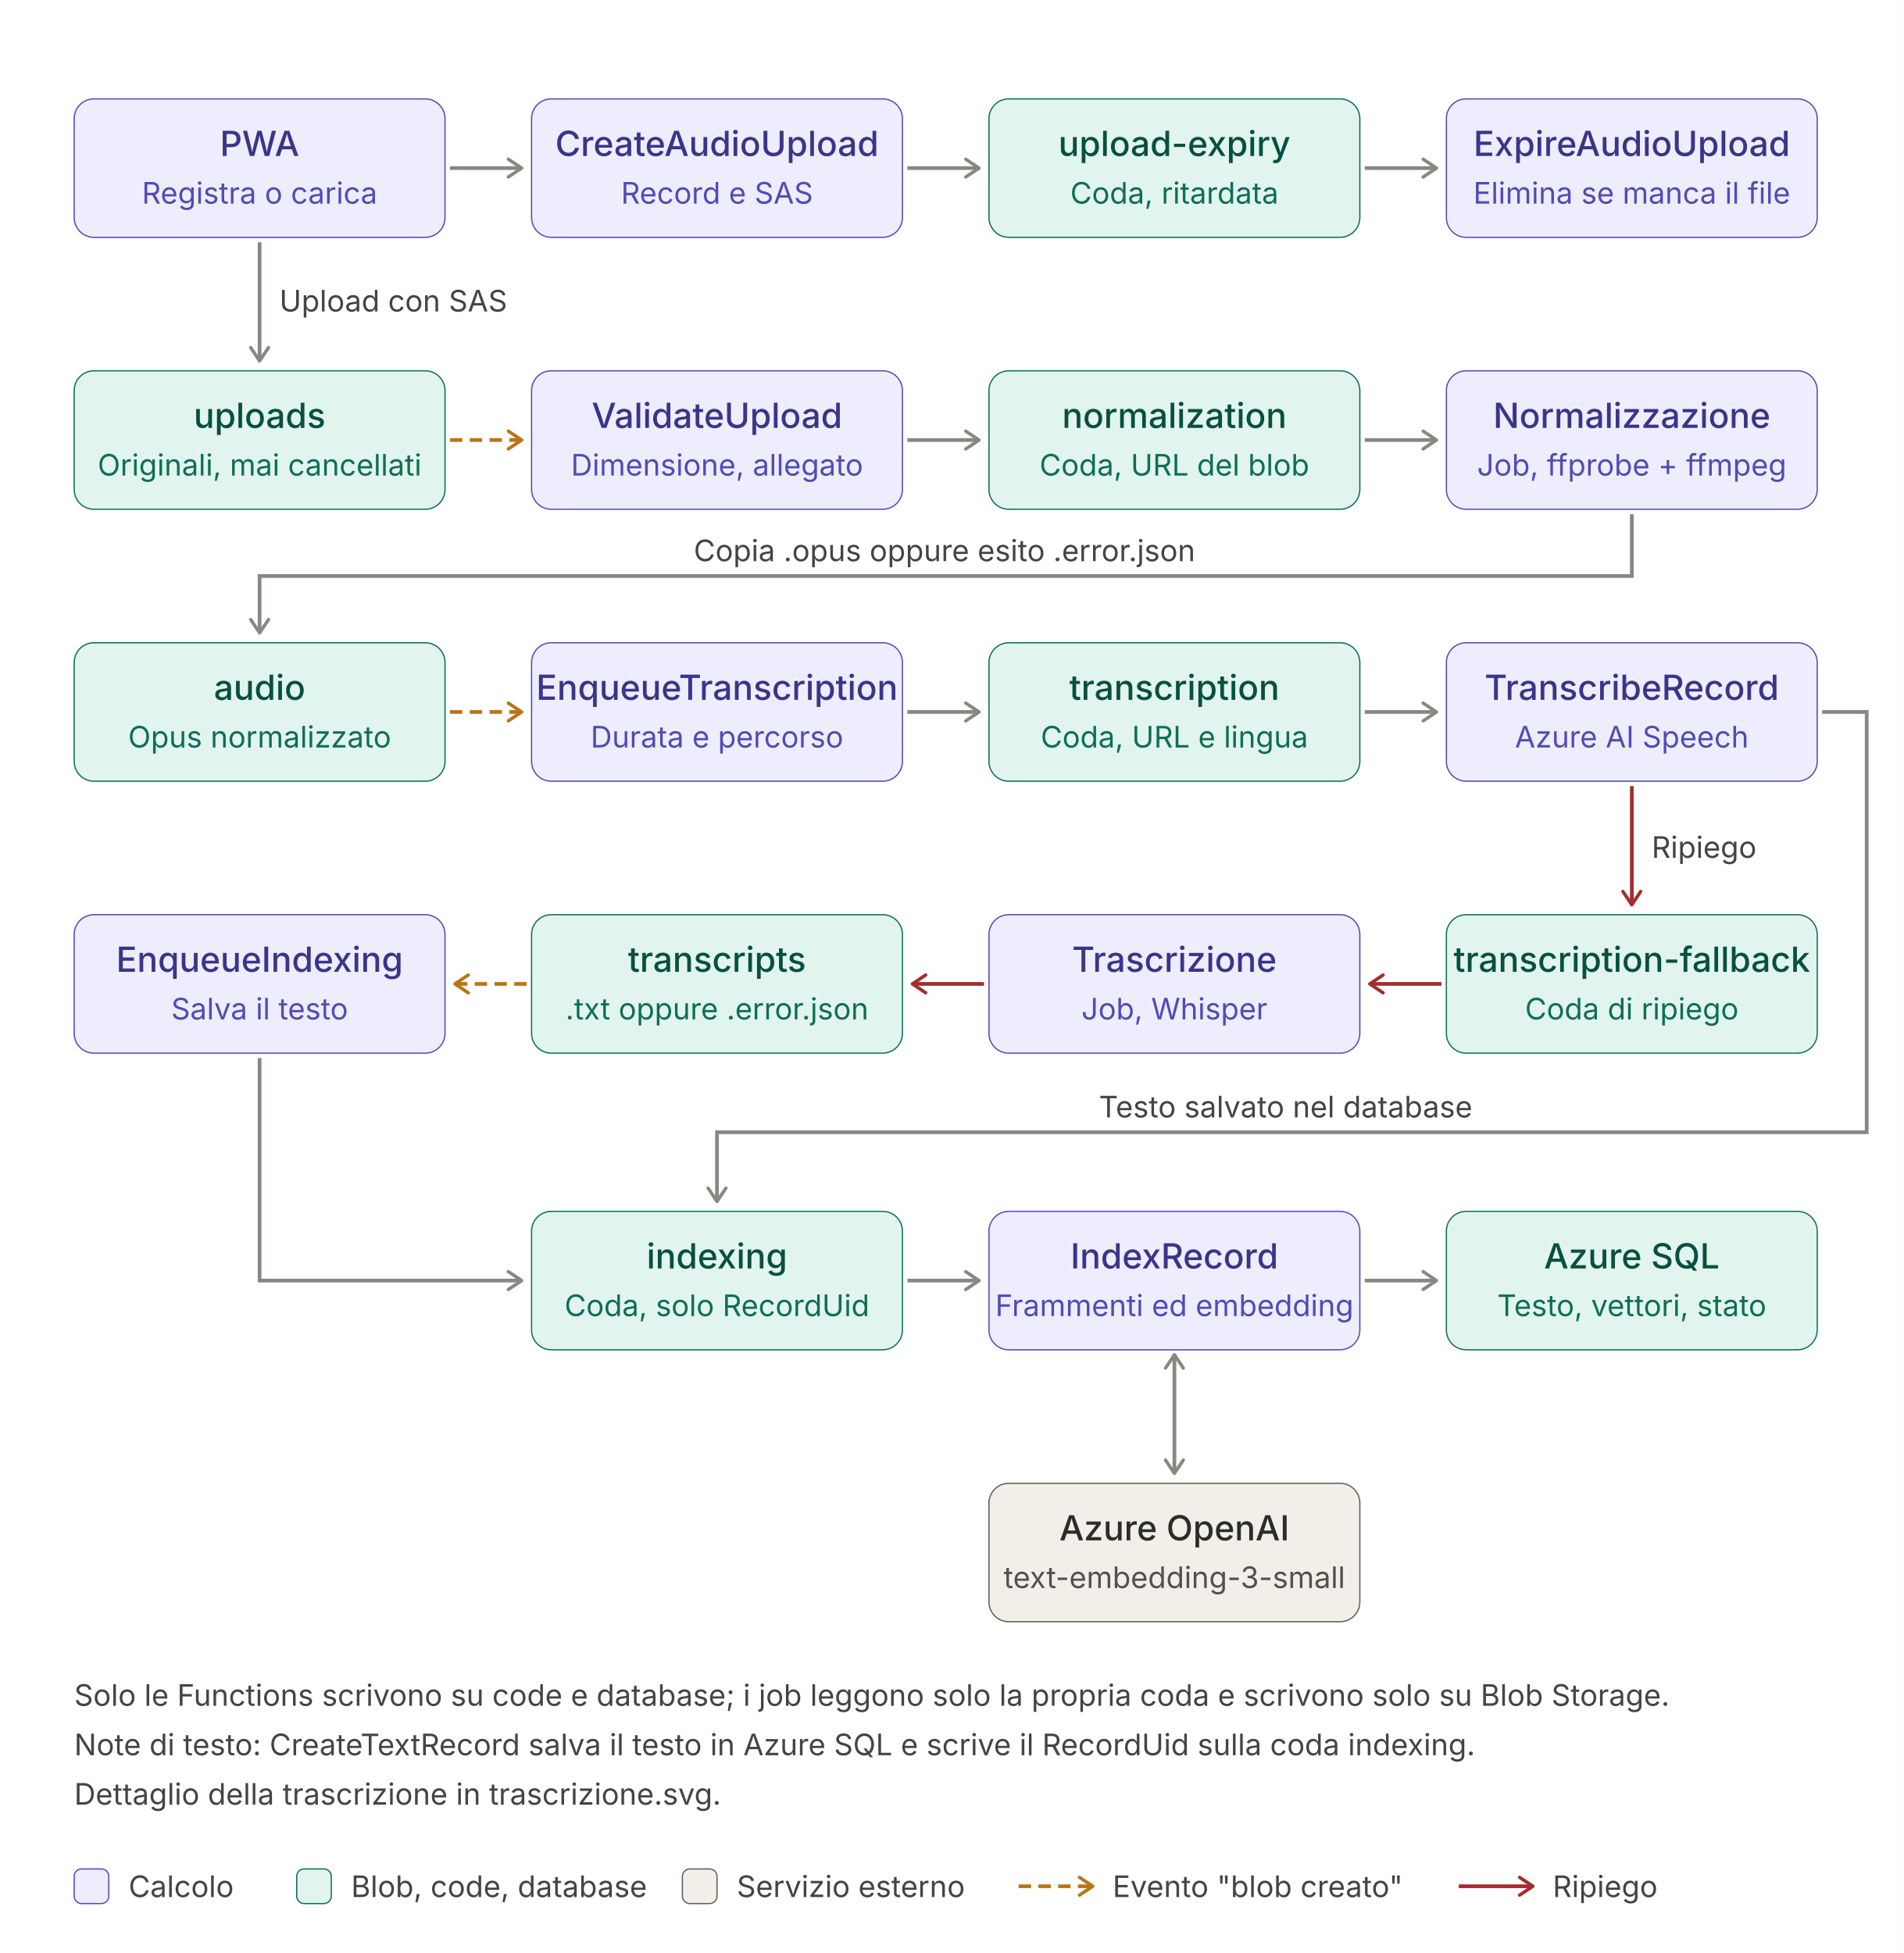
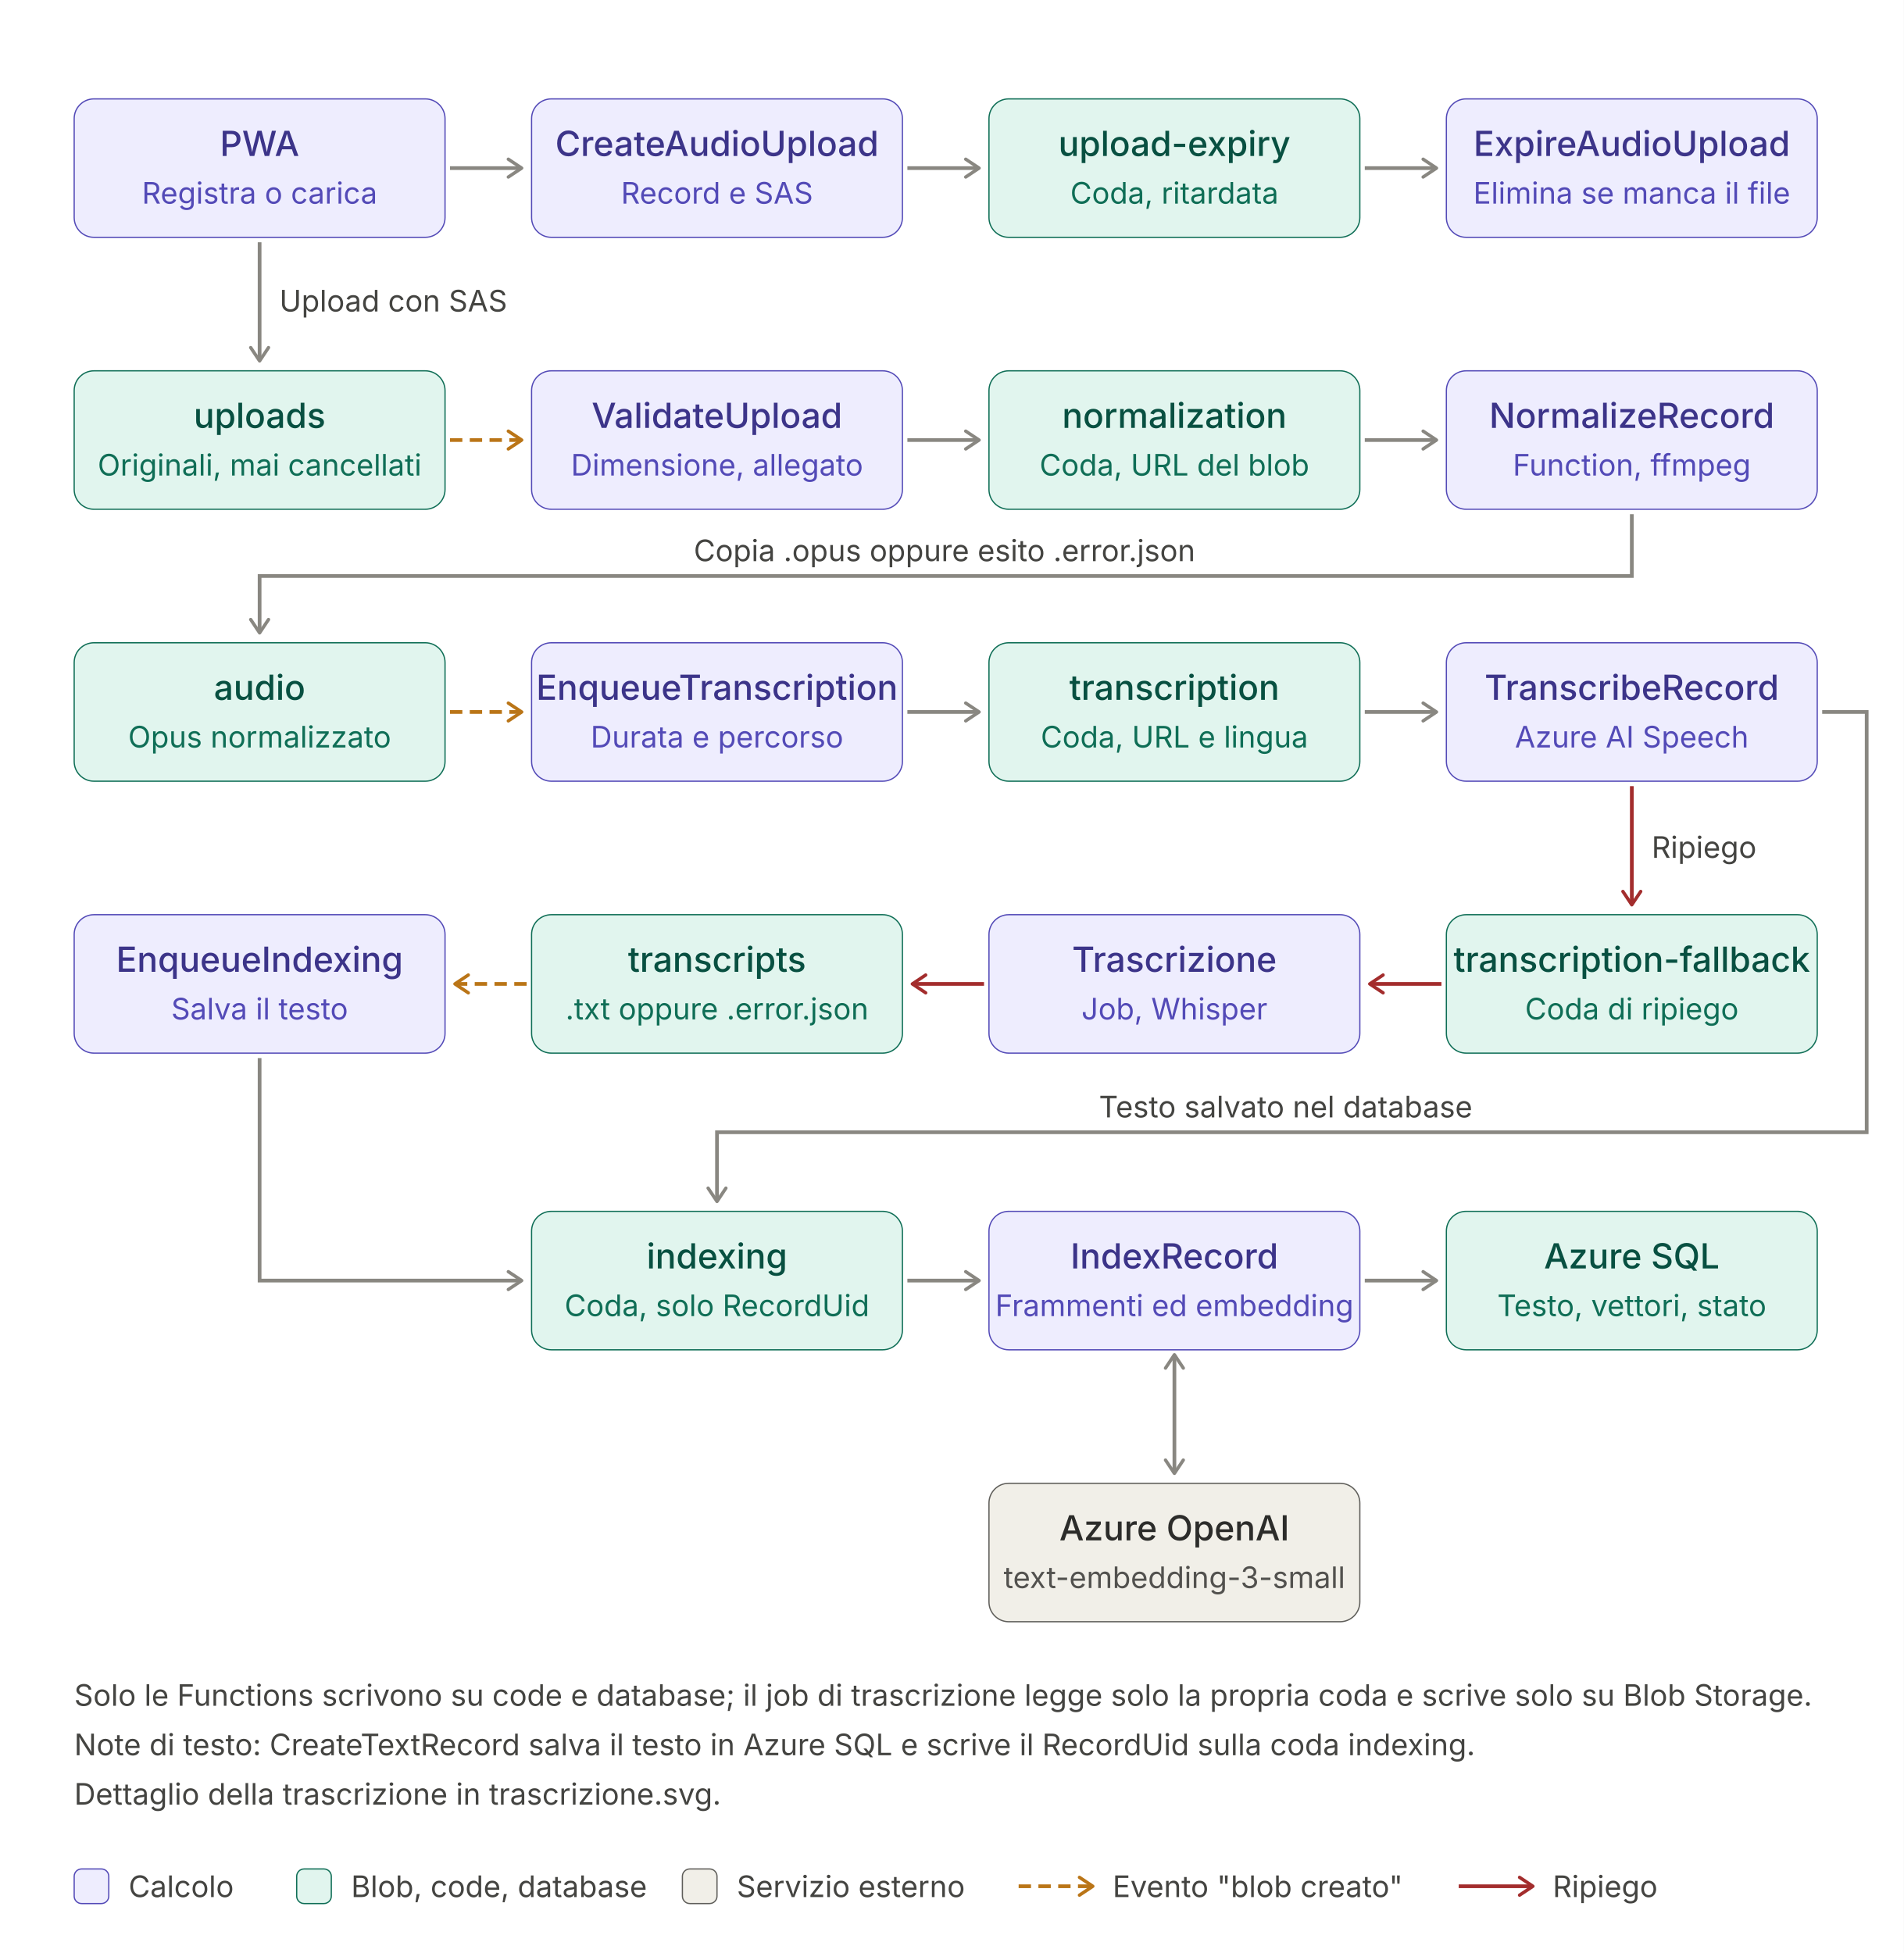
<svg xmlns="http://www.w3.org/2000/svg" width="100%" viewBox="0 0 770 790" role="img">
  <style>
  text { font-family: -apple-system, BlinkMacSystemFont, "Segoe UI", sans-serif; }
  .bg { fill: #ffffff; }
  .compute rect { fill: rgb(238, 237, 254); stroke: rgb(83, 74, 183); }
  .compute .t { fill: rgb(60, 52, 137); }
  .compute .s { fill: rgb(83, 74, 183); }
  .storage rect { fill: rgb(225, 245, 238); stroke: rgb(15, 110, 86); }
  .storage .t { fill: rgb(8, 80, 65); }
  .storage .s { fill: rgb(15, 110, 86); }
  .external rect { fill: rgb(241, 239, 232); stroke: rgb(95, 94, 90); }
  .external .t { fill: rgb(44, 44, 42); }
  .external .s { fill: rgb(82, 81, 78); }
  .t { font-size: 14px; font-weight: 500; }
  .s, .label { font-size: 12px; font-weight: 400; }
  .label { fill: rgb(68, 68, 65); paint-order: stroke; stroke: #ffffff; stroke-width: 4px; stroke-linejoin: round; }
  .flow { fill: none; stroke: rgb(137, 135, 129); stroke-width: 1.5px; }
  .fallback { fill: none; stroke: rgb(163, 45, 45); stroke-width: 1.5px; }
  .event { fill: none; stroke: rgb(186, 117, 23); stroke-width: 1.5px; stroke-dasharray: 5 3; }
</style>
  <defs>
    <marker id="arrow" viewBox="0 0 10 10" refX="8" refY="5" markerWidth="6" markerHeight="6" orient="auto-start-reverse">
      <path d="M2 1L8 5L2 9" fill="none" stroke="context-stroke" stroke-width="1.5" stroke-linecap="round" stroke-linejoin="round" />
    </marker>
  </defs>
  <rect class="bg" width="770" height="790" />
  <g class="compute">
    <rect x="30" y="40" width="150" height="56" rx="8" stroke-width="0.5" />
    <text class="t" x="105" y="58" text-anchor="middle" dominant-baseline="central">PWA</text>
    <text class="s" x="105" y="78" text-anchor="middle" dominant-baseline="central">Registra o carica</text>
  </g>
  <g class="compute">
    <rect x="215" y="40" width="150" height="56" rx="8" stroke-width="0.5" />
    <text class="t" x="290" y="58" text-anchor="middle" dominant-baseline="central">CreateAudioUpload</text>
    <text class="s" x="290" y="78" text-anchor="middle" dominant-baseline="central">Record e SAS</text>
  </g>
  <g class="storage">
    <rect x="400" y="40" width="150" height="56" rx="8" stroke-width="0.5" />
    <text class="t" x="475" y="58" text-anchor="middle" dominant-baseline="central">upload-expiry</text>
    <text class="s" x="475" y="78" text-anchor="middle" dominant-baseline="central">Coda, ritardata</text>
  </g>
  <g class="compute">
    <rect x="585" y="40" width="150" height="56" rx="8" stroke-width="0.5" />
    <text class="t" x="660" y="58" text-anchor="middle" dominant-baseline="central">ExpireAudioUpload</text>
    <text class="s" x="660" y="78" text-anchor="middle" dominant-baseline="central">Elimina se manca il file</text>
  </g>
  <line class="flow" x1="182" y1="68" x2="211" y2="68" marker-end="url(#arrow)" />
  <line class="flow" x1="367" y1="68" x2="396" y2="68" marker-end="url(#arrow)" />
  <line class="flow" x1="552" y1="68" x2="581" y2="68" marker-end="url(#arrow)" />
  <line class="flow" x1="105" y1="98" x2="105" y2="146" marker-end="url(#arrow)" />
  <text class="label" x="113" y="126">Upload con SAS</text>
  <g class="storage">
    <rect x="30" y="150" width="150" height="56" rx="8" stroke-width="0.5" />
    <text class="t" x="105" y="168" text-anchor="middle" dominant-baseline="central">uploads</text>
    <text class="s" x="105" y="188" text-anchor="middle" dominant-baseline="central">Originali, mai cancellati</text>
  </g>
  <g class="compute">
    <rect x="215" y="150" width="150" height="56" rx="8" stroke-width="0.5" />
    <text class="t" x="290" y="168" text-anchor="middle" dominant-baseline="central">ValidateUpload</text>
    <text class="s" x="290" y="188" text-anchor="middle" dominant-baseline="central">Dimensione, allegato</text>
  </g>
  <g class="storage">
    <rect x="400" y="150" width="150" height="56" rx="8" stroke-width="0.5" />
    <text class="t" x="475" y="168" text-anchor="middle" dominant-baseline="central">normalization</text>
    <text class="s" x="475" y="188" text-anchor="middle" dominant-baseline="central">Coda, URL del blob</text>
  </g>
  <g class="compute">
    <rect x="585" y="150" width="150" height="56" rx="8" stroke-width="0.5" />
-     <text class="t" x="660" y="168" text-anchor="middle" dominant-baseline="central">Normalizzazione</text>
-     <text class="s" x="660" y="188" text-anchor="middle" dominant-baseline="central">Job, ffprobe + ffmpeg</text>
+     <text class="t" x="660" y="168" text-anchor="middle" dominant-baseline="central">NormalizeRecord</text>
+     <text class="s" x="660" y="188" text-anchor="middle" dominant-baseline="central">Function, ffmpeg</text>
  </g>
  <line class="event" x1="182" y1="178" x2="211" y2="178" marker-end="url(#arrow)" />
  <line class="flow" x1="367" y1="178" x2="396" y2="178" marker-end="url(#arrow)" />
  <line class="flow" x1="552" y1="178" x2="581" y2="178" marker-end="url(#arrow)" />
  <path class="flow" d="M660 208 L660 233 L105 233 L105 256" marker-end="url(#arrow)" />
  <text class="label" x="382" y="227" text-anchor="middle">Copia .opus oppure esito .error.json</text>
  <g class="storage">
    <rect x="30" y="260" width="150" height="56" rx="8" stroke-width="0.5" />
    <text class="t" x="105" y="278" text-anchor="middle" dominant-baseline="central">audio</text>
    <text class="s" x="105" y="298" text-anchor="middle" dominant-baseline="central">Opus normalizzato</text>
  </g>
  <g class="compute">
    <rect x="215" y="260" width="150" height="56" rx="8" stroke-width="0.5" />
    <text class="t" x="290" y="278" text-anchor="middle" dominant-baseline="central">EnqueueTranscription</text>
    <text class="s" x="290" y="298" text-anchor="middle" dominant-baseline="central">Durata e percorso</text>
  </g>
  <g class="storage">
    <rect x="400" y="260" width="150" height="56" rx="8" stroke-width="0.5" />
    <text class="t" x="475" y="278" text-anchor="middle" dominant-baseline="central">transcription</text>
    <text class="s" x="475" y="298" text-anchor="middle" dominant-baseline="central">Coda, URL e lingua</text>
  </g>
  <g class="compute">
    <rect x="585" y="260" width="150" height="56" rx="8" stroke-width="0.5" />
    <text class="t" x="660" y="278" text-anchor="middle" dominant-baseline="central">TranscribeRecord</text>
    <text class="s" x="660" y="298" text-anchor="middle" dominant-baseline="central">Azure AI Speech</text>
  </g>
  <line class="event" x1="182" y1="288" x2="211" y2="288" marker-end="url(#arrow)" />
  <line class="flow" x1="367" y1="288" x2="396" y2="288" marker-end="url(#arrow)" />
  <line class="flow" x1="552" y1="288" x2="581" y2="288" marker-end="url(#arrow)" />
  <g class="storage">
    <rect x="585" y="370" width="150" height="56" rx="8" stroke-width="0.5" />
    <text class="t" x="660" y="388" text-anchor="middle" dominant-baseline="central">transcription-fallback</text>
    <text class="s" x="660" y="408" text-anchor="middle" dominant-baseline="central">Coda di ripiego</text>
  </g>
  <g class="compute">
    <rect x="400" y="370" width="150" height="56" rx="8" stroke-width="0.5" />
    <text class="t" x="475" y="388" text-anchor="middle" dominant-baseline="central">Trascrizione</text>
    <text class="s" x="475" y="408" text-anchor="middle" dominant-baseline="central">Job, Whisper</text>
  </g>
  <g class="storage">
    <rect x="215" y="370" width="150" height="56" rx="8" stroke-width="0.5" />
    <text class="t" x="290" y="388" text-anchor="middle" dominant-baseline="central">transcripts</text>
    <text class="s" x="290" y="408" text-anchor="middle" dominant-baseline="central">.txt oppure .error.json</text>
  </g>
  <g class="compute">
    <rect x="30" y="370" width="150" height="56" rx="8" stroke-width="0.5" />
    <text class="t" x="105" y="388" text-anchor="middle" dominant-baseline="central">EnqueueIndexing</text>
    <text class="s" x="105" y="408" text-anchor="middle" dominant-baseline="central">Salva il testo</text>
  </g>
  <line class="fallback" x1="660" y1="318" x2="660" y2="366" marker-end="url(#arrow)" />
  <text class="label" x="668" y="347">Ripiego</text>
  <line class="fallback" x1="583" y1="398" x2="554" y2="398" marker-end="url(#arrow)" />
  <line class="fallback" x1="398" y1="398" x2="369" y2="398" marker-end="url(#arrow)" />
  <line class="event" x1="213" y1="398" x2="184" y2="398" marker-end="url(#arrow)" />
  <g class="storage">
    <rect x="215" y="490" width="150" height="56" rx="8" stroke-width="0.5" />
    <text class="t" x="290" y="508" text-anchor="middle" dominant-baseline="central">indexing</text>
    <text class="s" x="290" y="528" text-anchor="middle" dominant-baseline="central">Coda, solo RecordUid</text>
  </g>
  <g class="compute">
    <rect x="400" y="490" width="150" height="56" rx="8" stroke-width="0.5" />
    <text class="t" x="475" y="508" text-anchor="middle" dominant-baseline="central">IndexRecord</text>
    <text class="s" x="475" y="528" text-anchor="middle" dominant-baseline="central">Frammenti ed embedding</text>
  </g>
  <g class="storage">
    <rect x="585" y="490" width="150" height="56" rx="8" stroke-width="0.5" />
    <text class="t" x="660" y="508" text-anchor="middle" dominant-baseline="central">Azure SQL</text>
    <text class="s" x="660" y="528" text-anchor="middle" dominant-baseline="central">Testo, vettori, stato</text>
  </g>
  <g class="external">
    <rect x="400" y="600" width="150" height="56" rx="8" stroke-width="0.5" />
    <text class="t" x="475" y="618" text-anchor="middle" dominant-baseline="central">Azure OpenAI</text>
    <text class="s" x="475" y="638" text-anchor="middle" dominant-baseline="central">text-embedding-3-small</text>
  </g>
  <path class="flow" d="M105 428 L105 518 L211 518" marker-end="url(#arrow)" />
  <path class="flow" d="M737 288 L755 288 L755 458 L290 458 L290 486" marker-end="url(#arrow)" />
  <text class="label" x="520" y="452" text-anchor="middle">Testo salvato nel database</text>
  <line class="flow" x1="367" y1="518" x2="396" y2="518" marker-end="url(#arrow)" />
  <line class="flow" x1="552" y1="518" x2="581" y2="518" marker-end="url(#arrow)" />
  <line class="flow" x1="475" y1="548" x2="475" y2="596" marker-start="url(#arrow)" marker-end="url(#arrow)" />
-   <text class="label" x="30" y="690">Solo le Functions scrivono su code e database; i job leggono solo la propria coda e scrivono solo su Blob Storage.</text>
+   <text class="label" x="30" y="690">Solo le Functions scrivono su code e database; il job di trascrizione legge solo la propria coda e scrive solo su Blob Storage.</text>
  <text class="label" x="30" y="710">Note di testo: CreateTextRecord salva il testo in Azure SQL e scrive il RecordUid sulla coda indexing.</text>
  <text class="label" x="30" y="730">Dettaglio della trascrizione in trascrizione.svg.</text>
  <g class="compute">
    <rect x="30" y="756" width="14" height="14" rx="3" stroke-width="0.5" />
  </g>
  <text class="label" x="52" y="763" dominant-baseline="central">Calcolo</text>
  <g class="storage">
    <rect x="120" y="756" width="14" height="14" rx="3" stroke-width="0.5" />
  </g>
  <text class="label" x="142" y="763" dominant-baseline="central">Blob, code, database</text>
  <g class="external">
    <rect x="276" y="756" width="14" height="14" rx="3" stroke-width="0.5" />
  </g>
  <text class="label" x="298" y="763" dominant-baseline="central">Servizio esterno</text>
  <line class="event" x1="412" y1="763" x2="442" y2="763" marker-end="url(#arrow)" />
  <text class="label" x="450" y="763" dominant-baseline="central">Evento "blob creato"</text>
  <line class="fallback" x1="590" y1="763" x2="620" y2="763" marker-end="url(#arrow)" />
  <text class="label" x="628" y="763" dominant-baseline="central">Ripiego</text>
</svg>
